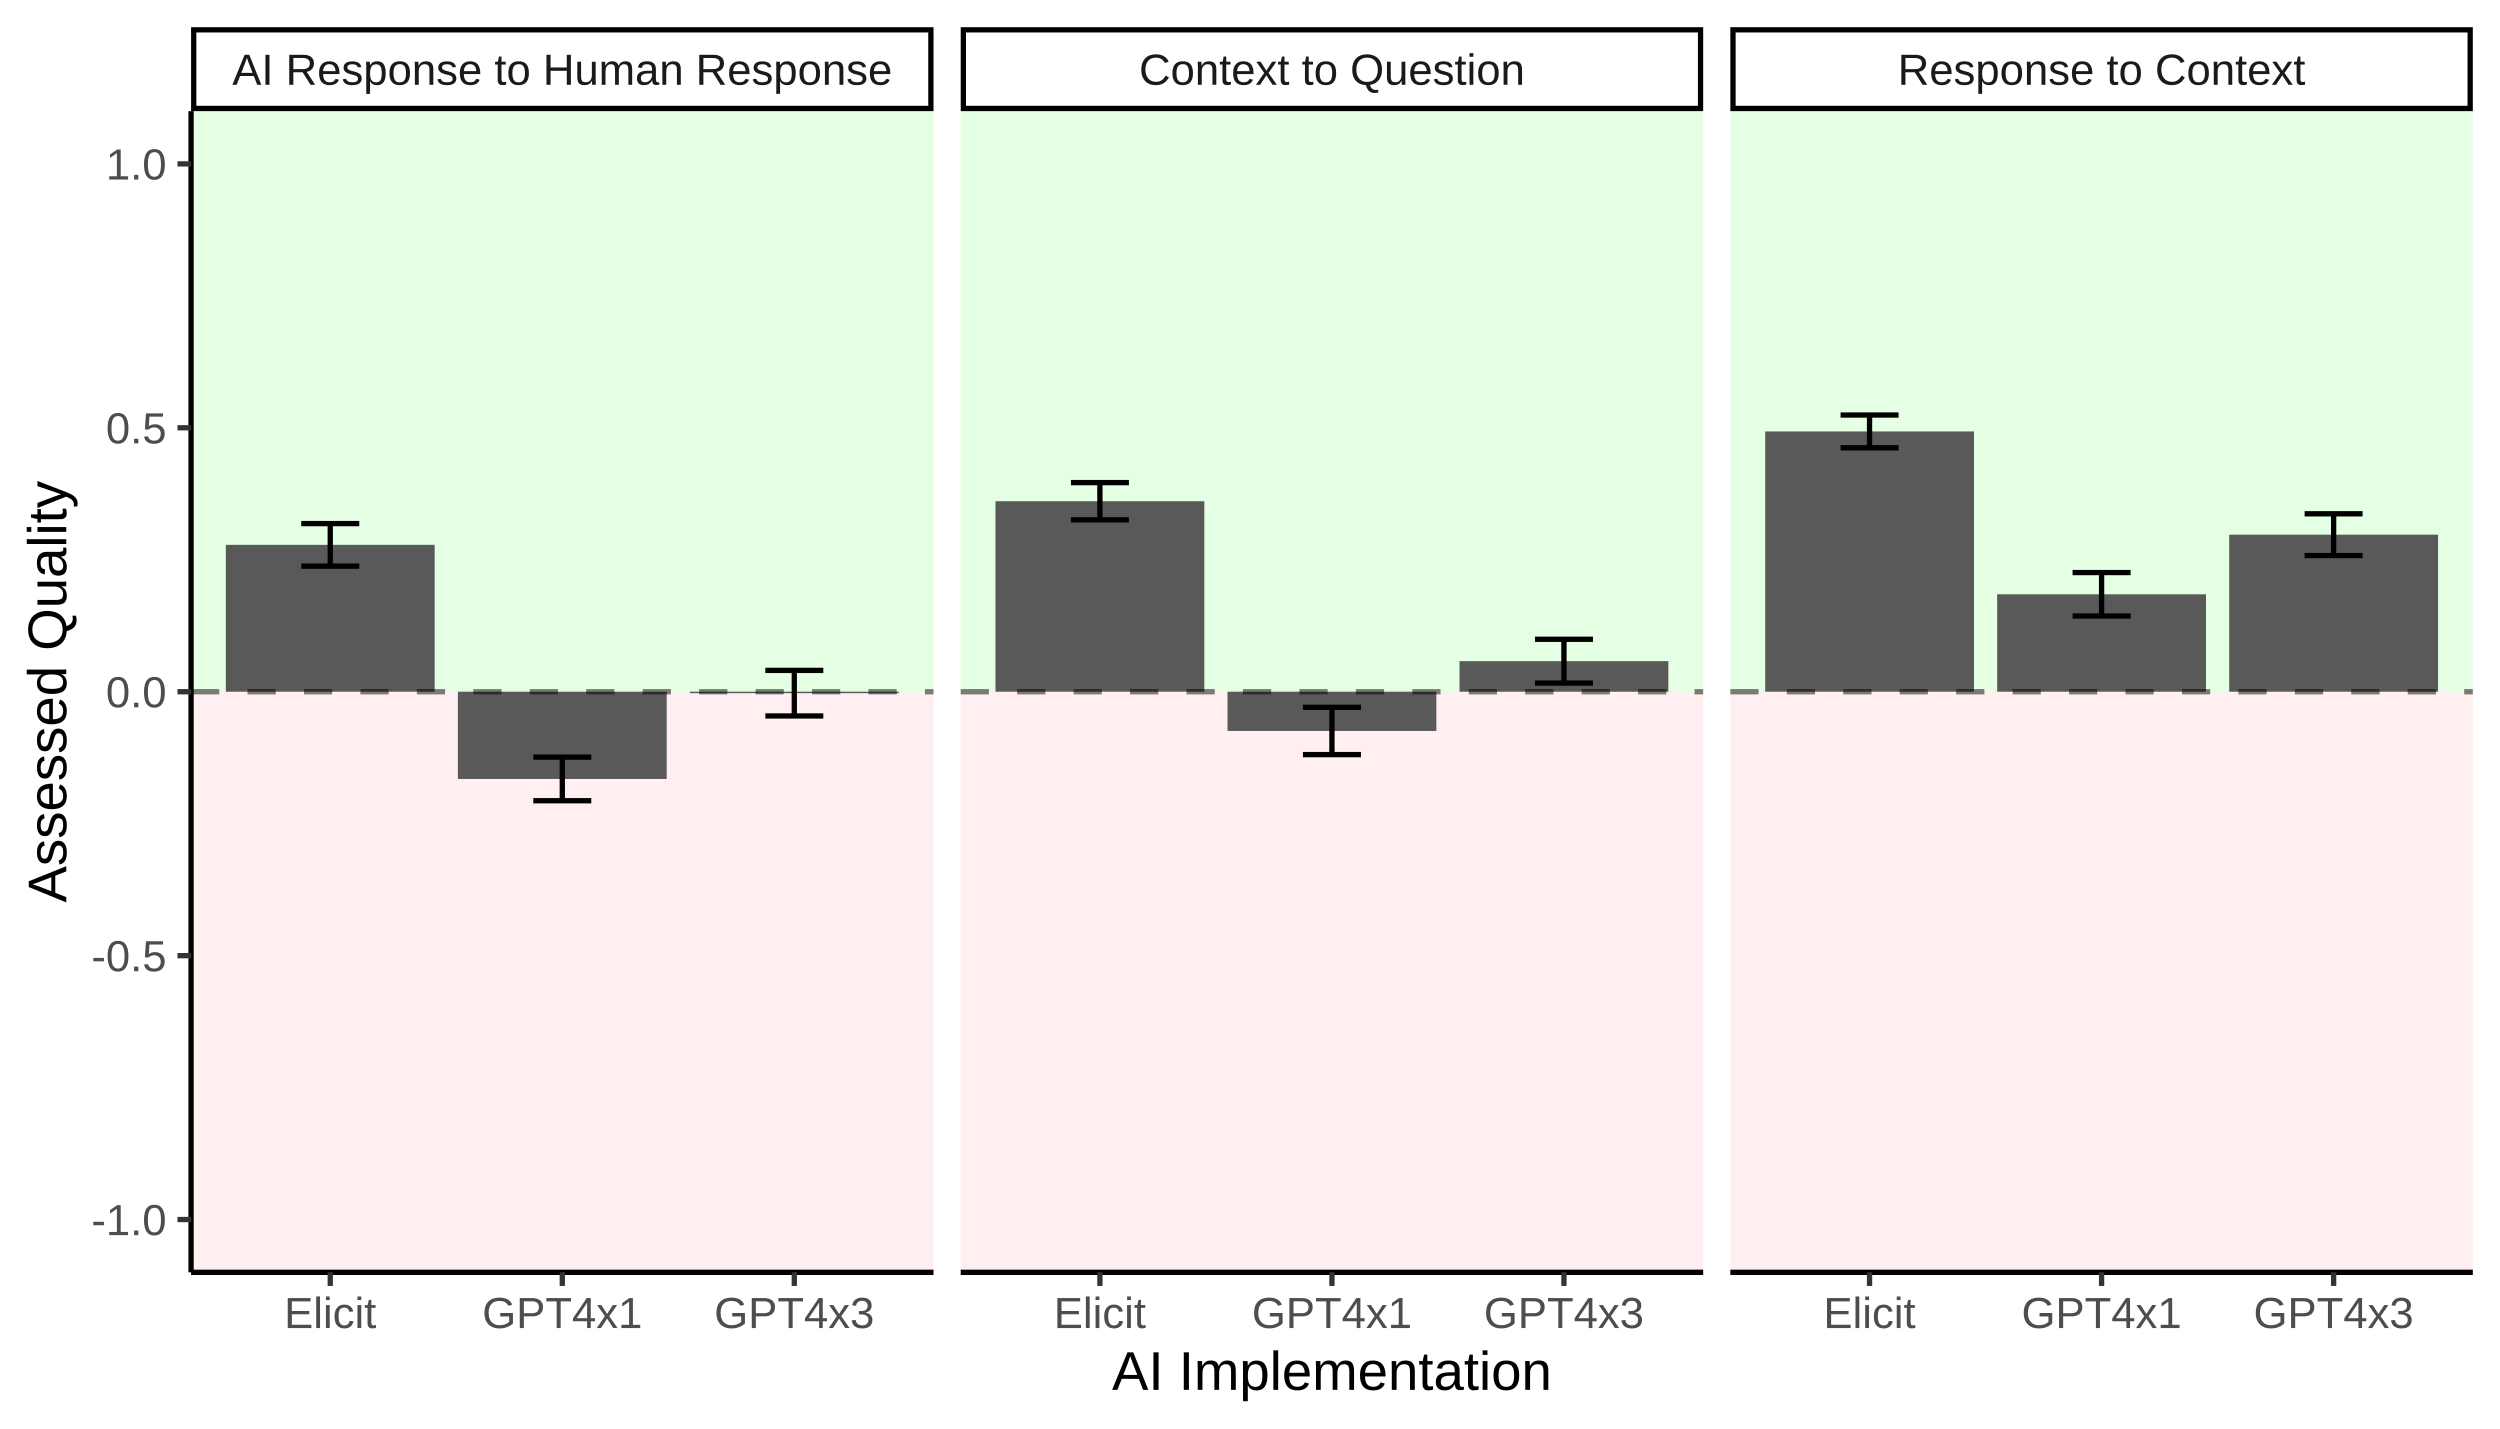
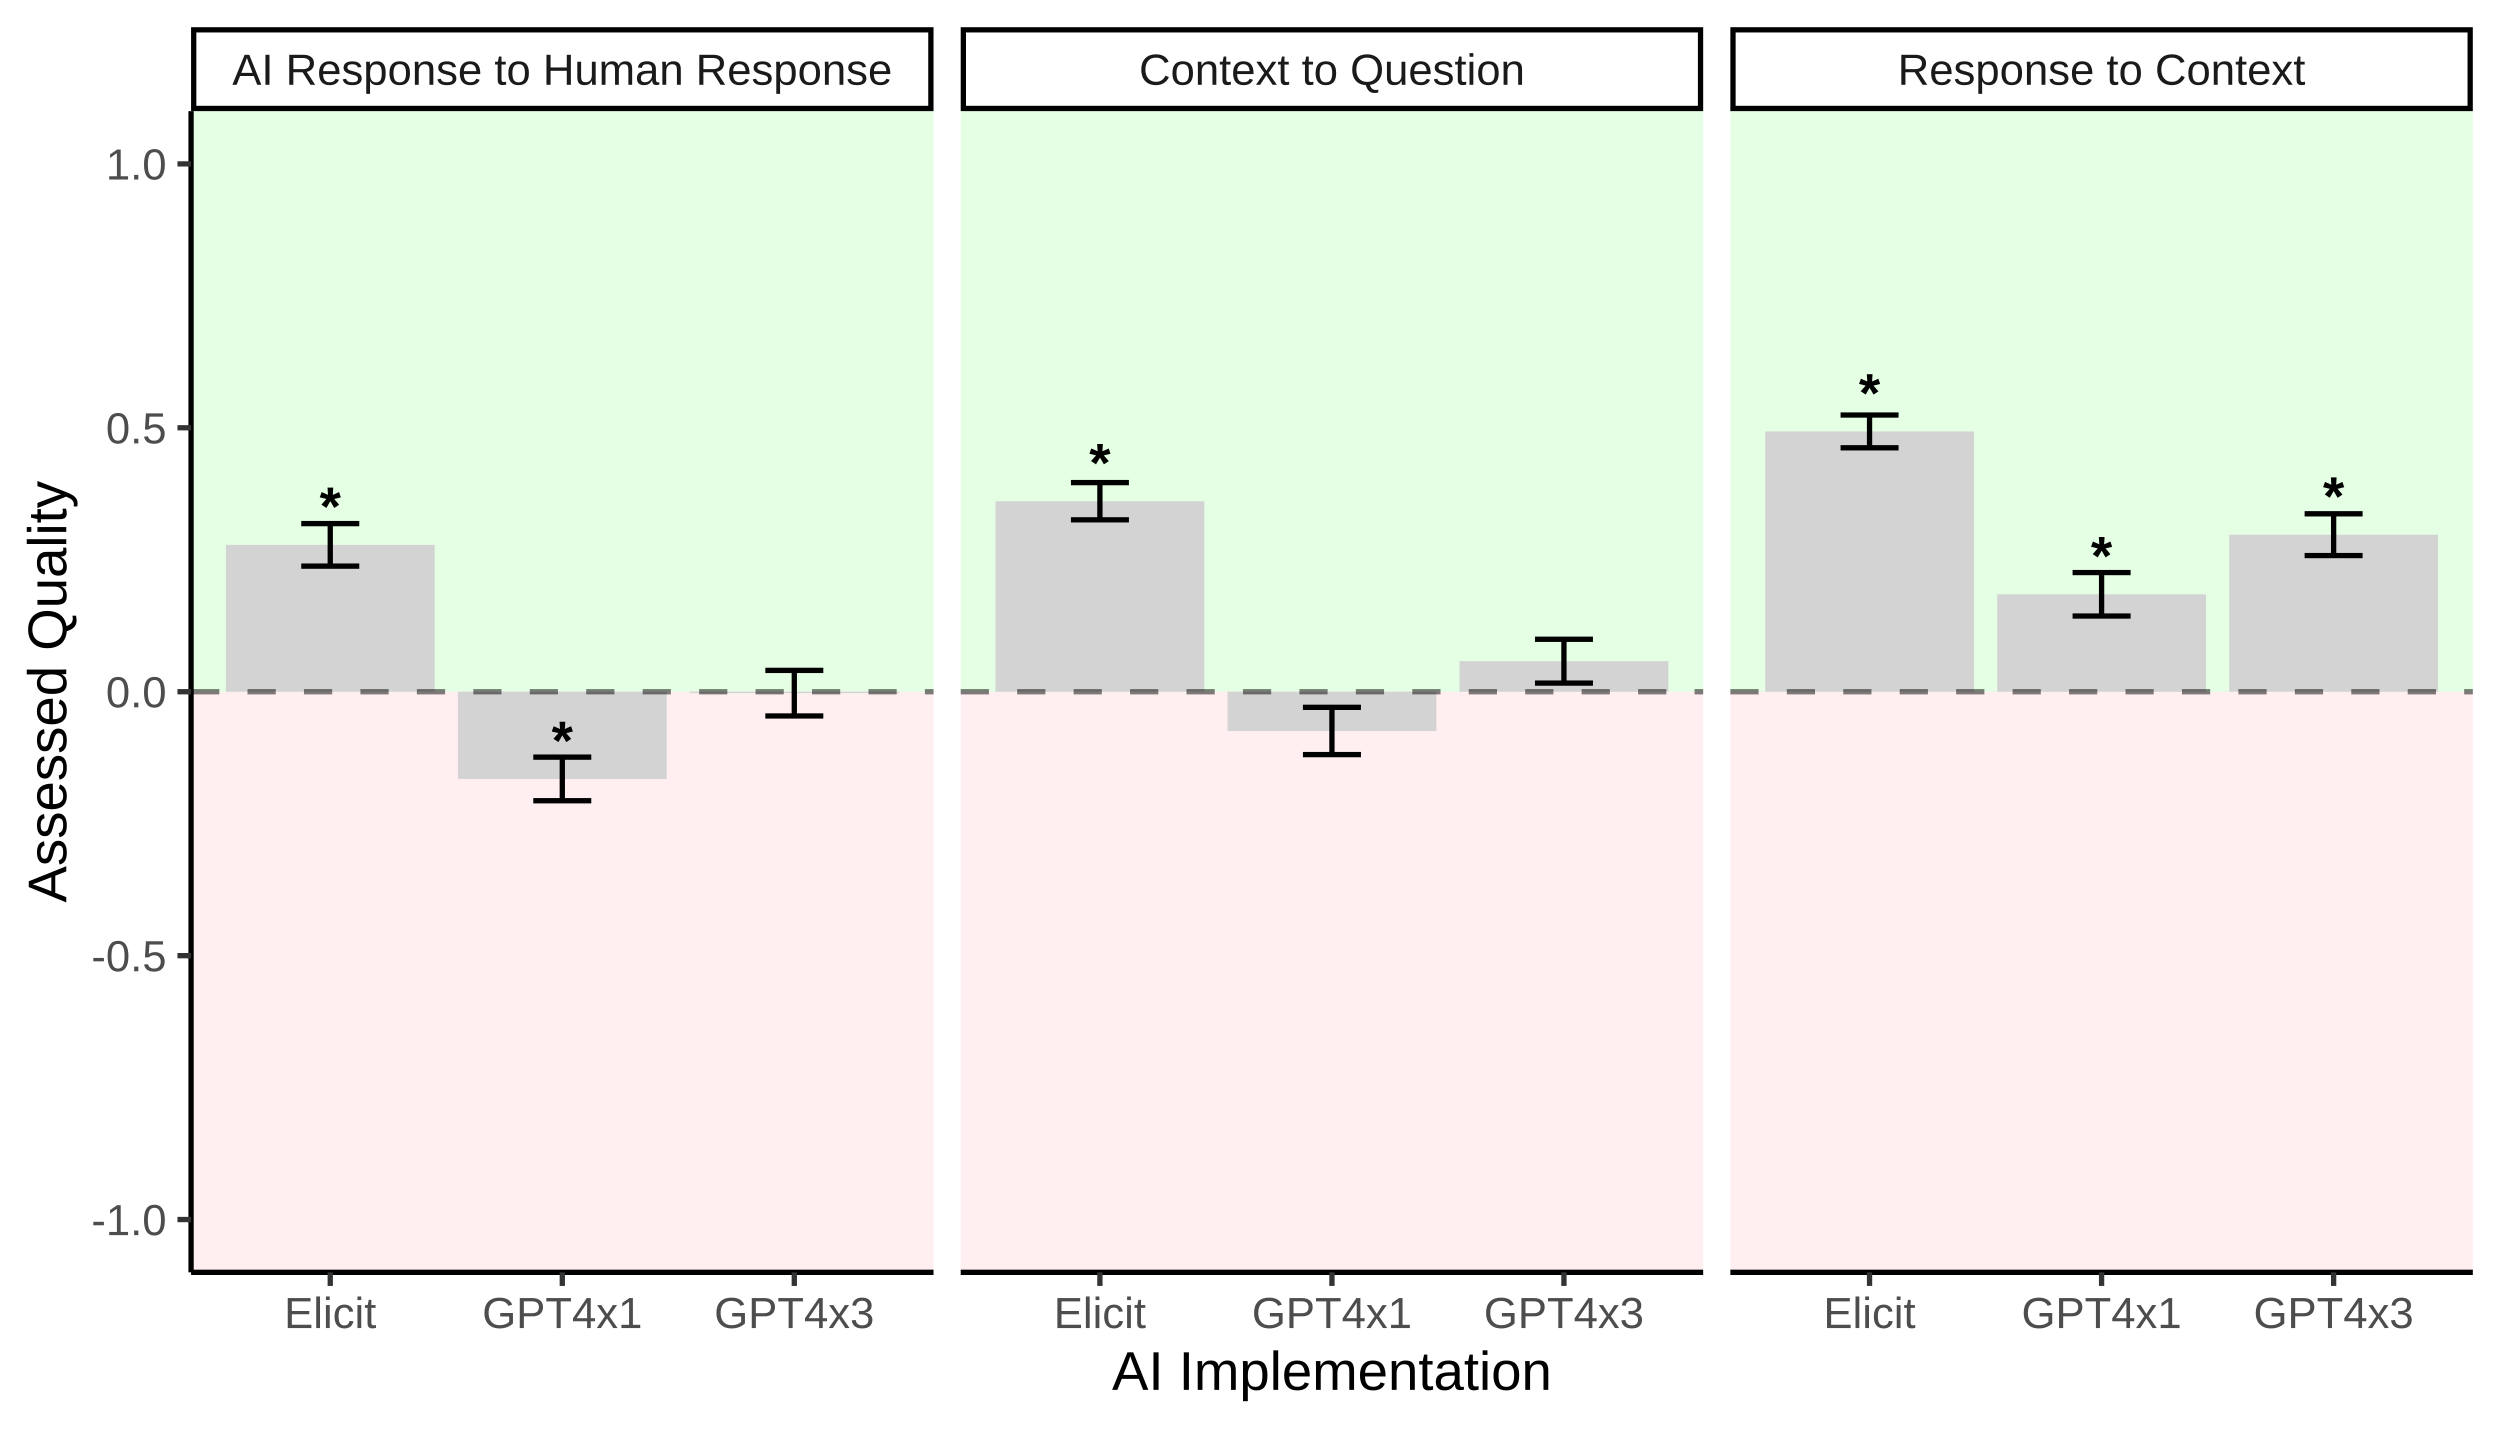
<svg xmlns="http://www.w3.org/2000/svg" class="svglite" width="504.00pt" height="288.00pt" viewBox="0 0 504.00 288.00">
  <defs>
    <style type="text/css">
    .svglite line, .svglite polyline, .svglite polygon, .svglite path, .svglite rect, .svglite circle {
      fill: none;
      stroke: #000000;
      stroke-linecap: round;
      stroke-linejoin: round;
      stroke-miterlimit: 10.00;
    }
    .svglite text {
      white-space: pre;
    }
  </style>
  </defs>
  <rect width="100%" height="100%" style="stroke: none; fill: #FFFFFF;" />
  <defs>
    <clipPath id="cpMC4wMHw1MDQuMDB8MC4wMHwyODguMDA=">
      <rect x="0.00" y="0.00" width="504.00" height="288.00" />
    </clipPath>
  </defs>
  <g clip-path="url(#cpMC4wMHw1MDQuMDB8MC4wMHwyODguMDA=)">
    <rect x="0.00" y="0.00" width="504.00" height="288.00" style="stroke-width: 1.07; stroke: #FFFFFF; fill: #FFFFFF;" />
  </g>
  <defs>
    <clipPath id="cpMzguNTJ8MTg4LjIwfDIyLjQwfDI1Ni41MA==">
      <rect x="38.52" y="22.40" width="149.68" height="234.11" />
    </clipPath>
  </defs>
  <g clip-path="url(#cpMzguNTJ8MTg4LjIwfDIyLjQwfDI1Ni41MA==)">
    <rect x="38.52" y="22.40" width="149.68" height="234.11" style="stroke-width: 1.07; stroke: none; fill: #FFFFFF;" />
    <rect x="38.52" y="139.45" width="149.68" height="117.05" style="stroke-width: 1.07; stroke: none; stroke-linecap: butt; stroke-linejoin: miter; fill: #FFC0CB; fill-opacity: 0.10;" />
    <rect x="38.52" y="139.45" width="149.68" height="117.05" style="stroke-width: 1.07; stroke: none; stroke-linecap: butt; stroke-linejoin: miter; fill: #FFC0CB; fill-opacity: 0.10;" />
    <rect x="38.52" y="139.45" width="149.68" height="117.05" style="stroke-width: 1.07; stroke: none; stroke-linecap: butt; stroke-linejoin: miter; fill: #FFC0CB; fill-opacity: 0.10;" />
    <rect x="38.52" y="22.40" width="149.68" height="117.05" style="stroke-width: 1.07; stroke: none; stroke-linecap: butt; stroke-linejoin: miter; fill: #98FB98; fill-opacity: 0.10;" />
    <rect x="38.52" y="22.40" width="149.68" height="117.05" style="stroke-width: 1.07; stroke: none; stroke-linecap: butt; stroke-linejoin: miter; fill: #98FB98; fill-opacity: 0.10;" />
    <rect x="38.52" y="22.40" width="149.68" height="117.05" style="stroke-width: 1.07; stroke: none; stroke-linecap: butt; stroke-linejoin: miter; fill: #98FB98; fill-opacity: 0.10;" />
-     <rect x="45.53" y="109.84" width="42.10" height="29.61" style="stroke-width: 1.07; stroke: none; stroke-linecap: butt; stroke-linejoin: miter; fill: #595959;" />
-     <rect x="92.31" y="139.45" width="42.10" height="17.59" style="stroke-width: 1.07; stroke: none; stroke-linecap: butt; stroke-linejoin: miter; fill: #595959;" />
-     <rect x="139.08" y="139.45" width="42.10" height="0.29" style="stroke-width: 1.07; stroke: none; stroke-linecap: butt; stroke-linejoin: miter; fill: #595959;" />
+     <rect x="45.53" y="109.84" width="42.10" height="29.61" style="stroke-width: 1.07; stroke: none; stroke-linecap: butt; stroke-linejoin: miter; fill: #D3D3D3;" />
+     <rect x="92.31" y="139.45" width="42.10" height="17.59" style="stroke-width: 1.07; stroke: none; stroke-linecap: butt; stroke-linejoin: miter; fill: #D3D3D3;" />
+     <rect x="139.08" y="139.45" width="42.10" height="0.29" style="stroke-width: 1.07; stroke: none; stroke-linecap: butt; stroke-linejoin: miter; fill: #D3D3D3;" />
    <polyline points="60.73,105.56 72.43,105.56 " style="stroke-width: 1.07; stroke-linecap: butt;" />
    <polyline points="66.58,105.56 66.58,114.13 " style="stroke-width: 1.07; stroke-linecap: butt;" />
    <polyline points="60.73,114.13 72.43,114.13 " style="stroke-width: 1.07; stroke-linecap: butt;" />
    <polyline points="107.51,152.64 119.20,152.64 " style="stroke-width: 1.07; stroke-linecap: butt;" />
    <polyline points="113.36,152.64 113.36,161.43 " style="stroke-width: 1.07; stroke-linecap: butt;" />
    <polyline points="107.51,161.43 119.20,161.43 " style="stroke-width: 1.07; stroke-linecap: butt;" />
    <polyline points="154.29,135.15 165.98,135.15 " style="stroke-width: 1.07; stroke-linecap: butt;" />
    <polyline points="160.13,135.15 160.13,144.34 " style="stroke-width: 1.07; stroke-linecap: butt;" />
    <polyline points="154.29,144.34 165.98,144.34 " style="stroke-width: 1.07; stroke-linecap: butt;" />
    <line x1="38.52" y1="139.45" x2="188.20" y2="139.45" style="stroke-width: 1.07; stroke: #000000; stroke-opacity: 0.50; stroke-dasharray: 5.69,5.69; stroke-linecap: butt;" />
+     <text x="66.58" y="105.89" text-anchor="middle" style="font-size: 11.04px; font-weight: bold; font-family: &quot;Arial&quot;;" textLength="4.29px" lengthAdjust="spacingAndGlyphs">*</text>
+     <text x="113.36" y="153.09" text-anchor="middle" style="font-size: 11.04px; font-weight: bold; font-family: &quot;Arial&quot;;" textLength="4.29px" lengthAdjust="spacingAndGlyphs">*</text>
  </g>
  <g clip-path="url(#cpMC4wMHw1MDQuMDB8MC4wMHwyODguMDA=)">
</g>
  <defs>
    <clipPath id="cpMTkzLjY4fDM0My4zNnwyMi40MHwyNTYuNTA=">
      <rect x="193.68" y="22.40" width="149.68" height="234.11" />
    </clipPath>
  </defs>
  <g clip-path="url(#cpMTkzLjY4fDM0My4zNnwyMi40MHwyNTYuNTA=)">
    <rect x="193.68" y="22.40" width="149.68" height="234.11" style="stroke-width: 1.07; stroke: none; fill: #FFFFFF;" />
    <rect x="193.68" y="139.45" width="149.68" height="117.05" style="stroke-width: 1.07; stroke: none; stroke-linecap: butt; stroke-linejoin: miter; fill: #FFC0CB; fill-opacity: 0.10;" />
    <rect x="193.68" y="139.45" width="149.68" height="117.05" style="stroke-width: 1.07; stroke: none; stroke-linecap: butt; stroke-linejoin: miter; fill: #FFC0CB; fill-opacity: 0.10;" />
    <rect x="193.68" y="139.45" width="149.68" height="117.05" style="stroke-width: 1.07; stroke: none; stroke-linecap: butt; stroke-linejoin: miter; fill: #FFC0CB; fill-opacity: 0.10;" />
    <rect x="193.68" y="22.40" width="149.68" height="117.05" style="stroke-width: 1.07; stroke: none; stroke-linecap: butt; stroke-linejoin: miter; fill: #98FB98; fill-opacity: 0.10;" />
    <rect x="193.68" y="22.40" width="149.68" height="117.05" style="stroke-width: 1.07; stroke: none; stroke-linecap: butt; stroke-linejoin: miter; fill: #98FB98; fill-opacity: 0.10;" />
    <rect x="193.68" y="22.40" width="149.68" height="117.05" style="stroke-width: 1.07; stroke: none; stroke-linecap: butt; stroke-linejoin: miter; fill: #98FB98; fill-opacity: 0.10;" />
-     <rect x="200.69" y="101.05" width="42.10" height="38.40" style="stroke-width: 1.07; stroke: none; stroke-linecap: butt; stroke-linejoin: miter; fill: #595959;" />
-     <rect x="247.47" y="139.45" width="42.10" height="7.91" style="stroke-width: 1.07; stroke: none; stroke-linecap: butt; stroke-linejoin: miter; fill: #595959;" />
-     <rect x="294.24" y="133.29" width="42.10" height="6.16" style="stroke-width: 1.07; stroke: none; stroke-linecap: butt; stroke-linejoin: miter; fill: #595959;" />
+     <rect x="200.69" y="101.05" width="42.10" height="38.40" style="stroke-width: 1.07; stroke: none; stroke-linecap: butt; stroke-linejoin: miter; fill: #D3D3D3;" />
+     <rect x="247.47" y="139.45" width="42.10" height="7.91" style="stroke-width: 1.07; stroke: none; stroke-linecap: butt; stroke-linejoin: miter; fill: #D3D3D3;" />
+     <rect x="294.24" y="133.29" width="42.10" height="6.16" style="stroke-width: 1.07; stroke: none; stroke-linecap: butt; stroke-linejoin: miter; fill: #D3D3D3;" />
    <polyline points="215.90,97.29 227.59,97.29 " style="stroke-width: 1.07; stroke-linecap: butt;" />
    <polyline points="221.74,97.29 221.74,104.80 " style="stroke-width: 1.07; stroke-linecap: butt;" />
    <polyline points="215.90,104.80 227.59,104.80 " style="stroke-width: 1.07; stroke-linecap: butt;" />
    <polyline points="262.67,142.60 274.37,142.60 " style="stroke-width: 1.07; stroke-linecap: butt;" />
    <polyline points="268.52,142.60 268.52,152.13 " style="stroke-width: 1.07; stroke-linecap: butt;" />
    <polyline points="262.67,152.13 274.37,152.13 " style="stroke-width: 1.07; stroke-linecap: butt;" />
    <polyline points="309.45,128.88 321.14,128.88 " style="stroke-width: 1.07; stroke-linecap: butt;" />
    <polyline points="315.29,128.88 315.29,137.71 " style="stroke-width: 1.07; stroke-linecap: butt;" />
    <polyline points="309.45,137.71 321.14,137.71 " style="stroke-width: 1.07; stroke-linecap: butt;" />
    <line x1="193.68" y1="139.45" x2="343.36" y2="139.45" style="stroke-width: 1.07; stroke: #000000; stroke-opacity: 0.50; stroke-dasharray: 5.69,5.69; stroke-linecap: butt;" />
+     <text x="221.74" y="97.10" text-anchor="middle" style="font-size: 11.04px; font-weight: bold; font-family: &quot;Arial&quot;;" textLength="4.29px" lengthAdjust="spacingAndGlyphs">*</text>
  </g>
  <g clip-path="url(#cpMC4wMHw1MDQuMDB8MC4wMHwyODguMDA=)">
</g>
  <defs>
    <clipPath id="cpMzQ4Ljg0fDQ5OC41MnwyMi40MHwyNTYuNTA=">
      <rect x="348.84" y="22.40" width="149.68" height="234.11" />
    </clipPath>
  </defs>
  <g clip-path="url(#cpMzQ4Ljg0fDQ5OC41MnwyMi40MHwyNTYuNTA=)">
    <rect x="348.84" y="22.40" width="149.68" height="234.11" style="stroke-width: 1.07; stroke: none; fill: #FFFFFF;" />
    <rect x="348.84" y="139.45" width="149.68" height="117.05" style="stroke-width: 1.07; stroke: none; stroke-linecap: butt; stroke-linejoin: miter; fill: #FFC0CB; fill-opacity: 0.10;" />
    <rect x="348.84" y="139.45" width="149.68" height="117.05" style="stroke-width: 1.07; stroke: none; stroke-linecap: butt; stroke-linejoin: miter; fill: #FFC0CB; fill-opacity: 0.10;" />
    <rect x="348.84" y="139.45" width="149.68" height="117.05" style="stroke-width: 1.07; stroke: none; stroke-linecap: butt; stroke-linejoin: miter; fill: #FFC0CB; fill-opacity: 0.10;" />
    <rect x="348.84" y="22.40" width="149.68" height="117.05" style="stroke-width: 1.07; stroke: none; stroke-linecap: butt; stroke-linejoin: miter; fill: #98FB98; fill-opacity: 0.10;" />
    <rect x="348.84" y="22.40" width="149.68" height="117.05" style="stroke-width: 1.07; stroke: none; stroke-linecap: butt; stroke-linejoin: miter; fill: #98FB98; fill-opacity: 0.10;" />
    <rect x="348.84" y="22.40" width="149.68" height="117.05" style="stroke-width: 1.07; stroke: none; stroke-linecap: butt; stroke-linejoin: miter; fill: #98FB98; fill-opacity: 0.10;" />
-     <rect x="355.86" y="86.98" width="42.10" height="52.47" style="stroke-width: 1.07; stroke: none; stroke-linecap: butt; stroke-linejoin: miter; fill: #595959;" />
-     <rect x="402.63" y="119.81" width="42.10" height="19.64" style="stroke-width: 1.07; stroke: none; stroke-linecap: butt; stroke-linejoin: miter; fill: #595959;" />
-     <rect x="449.41" y="107.79" width="42.10" height="31.66" style="stroke-width: 1.07; stroke: none; stroke-linecap: butt; stroke-linejoin: miter; fill: #595959;" />
+     <rect x="355.86" y="86.98" width="42.10" height="52.47" style="stroke-width: 1.07; stroke: none; stroke-linecap: butt; stroke-linejoin: miter; fill: #D3D3D3;" />
+     <rect x="402.63" y="119.81" width="42.10" height="19.64" style="stroke-width: 1.07; stroke: none; stroke-linecap: butt; stroke-linejoin: miter; fill: #D3D3D3;" />
+     <rect x="449.41" y="107.79" width="42.10" height="31.66" style="stroke-width: 1.07; stroke: none; stroke-linecap: butt; stroke-linejoin: miter; fill: #D3D3D3;" />
    <polyline points="371.06,83.67 382.75,83.67 " style="stroke-width: 1.07; stroke-linecap: butt;" />
    <polyline points="376.90,83.67 376.90,90.28 " style="stroke-width: 1.07; stroke-linecap: butt;" />
    <polyline points="371.06,90.28 382.75,90.28 " style="stroke-width: 1.07; stroke-linecap: butt;" />
    <polyline points="417.83,115.43 429.53,115.43 " style="stroke-width: 1.07; stroke-linecap: butt;" />
    <polyline points="423.68,115.43 423.68,124.19 " style="stroke-width: 1.07; stroke-linecap: butt;" />
    <polyline points="417.83,124.19 429.53,124.19 " style="stroke-width: 1.07; stroke-linecap: butt;" />
    <polyline points="464.61,103.58 476.30,103.58 " style="stroke-width: 1.07; stroke-linecap: butt;" />
    <polyline points="470.46,103.58 470.46,112.00 " style="stroke-width: 1.07; stroke-linecap: butt;" />
    <polyline points="464.61,112.00 476.30,112.00 " style="stroke-width: 1.07; stroke-linecap: butt;" />
    <line x1="348.84" y1="139.45" x2="498.52" y2="139.45" style="stroke-width: 1.07; stroke: #000000; stroke-opacity: 0.50; stroke-dasharray: 5.69,5.69; stroke-linecap: butt;" />
+     <text x="376.90" y="83.03" text-anchor="middle" style="font-size: 11.04px; font-weight: bold; font-family: &quot;Arial&quot;;" textLength="4.29px" lengthAdjust="spacingAndGlyphs">*</text>
+     <text x="423.68" y="115.86" text-anchor="middle" style="font-size: 11.04px; font-weight: bold; font-family: &quot;Arial&quot;;" textLength="4.29px" lengthAdjust="spacingAndGlyphs">*</text>
+     <text x="470.46" y="103.84" text-anchor="middle" style="font-size: 11.04px; font-weight: bold; font-family: &quot;Arial&quot;;" textLength="4.29px" lengthAdjust="spacingAndGlyphs">*</text>
  </g>
  <g clip-path="url(#cpMC4wMHw1MDQuMDB8MC4wMHwyODguMDA=)">
</g>
  <defs>
    <clipPath id="cpMzguNTJ8MTg4LjIwfDUuNDh8MjIuNDA=">
      <rect x="38.52" y="5.48" width="149.68" height="16.92" />
    </clipPath>
  </defs>
  <g clip-path="url(#cpMzguNTJ8MTg4LjIwfDUuNDh8MjIuNDA=)">
    <rect x="38.52" y="5.48" width="149.68" height="16.92" style="stroke-width: 2.13; fill: #FFFFFF;" />
    <text x="113.36" y="17.09" text-anchor="middle" style="font-size: 8.80px;fill: #1A1A1A; font-family: &quot;Arial&quot;;" textLength="133.08px" lengthAdjust="spacingAndGlyphs">AI Response to Human Response</text>
  </g>
  <g clip-path="url(#cpMC4wMHw1MDQuMDB8MC4wMHwyODguMDA=)">
</g>
  <defs>
    <clipPath id="cpMTkzLjY4fDM0My4zNnw1LjQ4fDIyLjQw">
      <rect x="193.68" y="5.48" width="149.68" height="16.92" />
    </clipPath>
  </defs>
  <g clip-path="url(#cpMTkzLjY4fDM0My4zNnw1LjQ4fDIyLjQw)">
    <rect x="193.68" y="5.48" width="149.68" height="16.92" style="stroke-width: 2.13; fill: #FFFFFF;" />
    <text x="268.52" y="17.09" text-anchor="middle" style="font-size: 8.80px;fill: #1A1A1A; font-family: &quot;Arial&quot;;" textLength="77.80px" lengthAdjust="spacingAndGlyphs">Context to Question</text>
  </g>
  <g clip-path="url(#cpMC4wMHw1MDQuMDB8MC4wMHwyODguMDA=)">
</g>
  <defs>
    <clipPath id="cpMzQ4Ljg0fDQ5OC41Mnw1LjQ4fDIyLjQw">
      <rect x="348.84" y="5.48" width="149.68" height="16.92" />
    </clipPath>
  </defs>
  <g clip-path="url(#cpMzQ4Ljg0fDQ5OC41Mnw1LjQ4fDIyLjQw)">
    <rect x="348.84" y="5.48" width="149.68" height="16.92" style="stroke-width: 2.13; fill: #FFFFFF;" />
    <text x="423.68" y="17.09" text-anchor="middle" style="font-size: 8.80px;fill: #1A1A1A; font-family: &quot;Arial&quot;;" textLength="82.20px" lengthAdjust="spacingAndGlyphs">Response to Context</text>
  </g>
  <g clip-path="url(#cpMC4wMHw1MDQuMDB8MC4wMHwyODguMDA=)">
    <polyline points="38.52,256.50 188.20,256.50 " style="stroke-width: 1.07; stroke-linecap: butt;" />
    <polyline points="66.58,259.24 66.58,256.50 " style="stroke-width: 1.07; stroke: #333333; stroke-linecap: butt;" />
    <polyline points="113.36,259.24 113.36,256.50 " style="stroke-width: 1.07; stroke: #333333; stroke-linecap: butt;" />
    <polyline points="160.13,259.24 160.13,256.50 " style="stroke-width: 1.07; stroke: #333333; stroke-linecap: butt;" />
    <text x="66.58" y="267.74" text-anchor="middle" style="font-size: 8.80px;fill: #4D4D4D; font-family: &quot;Arial&quot;;" textLength="18.57px" lengthAdjust="spacingAndGlyphs">Elicit</text>
    <text x="113.36" y="267.74" text-anchor="middle" style="font-size: 8.80px;fill: #4D4D4D; font-family: &quot;Arial&quot;;" textLength="32.28px" lengthAdjust="spacingAndGlyphs">GPT4x1</text>
    <text x="160.13" y="267.74" text-anchor="middle" style="font-size: 8.80px;fill: #4D4D4D; font-family: &quot;Arial&quot;;" textLength="32.28px" lengthAdjust="spacingAndGlyphs">GPT4x3</text>
    <polyline points="193.68,256.50 343.36,256.50 " style="stroke-width: 1.07; stroke-linecap: butt;" />
    <polyline points="221.74,259.24 221.74,256.50 " style="stroke-width: 1.07; stroke: #333333; stroke-linecap: butt;" />
    <polyline points="268.52,259.24 268.52,256.50 " style="stroke-width: 1.07; stroke: #333333; stroke-linecap: butt;" />
    <polyline points="315.29,259.24 315.29,256.50 " style="stroke-width: 1.07; stroke: #333333; stroke-linecap: butt;" />
    <text x="221.74" y="267.74" text-anchor="middle" style="font-size: 8.80px;fill: #4D4D4D; font-family: &quot;Arial&quot;;" textLength="18.57px" lengthAdjust="spacingAndGlyphs">Elicit</text>
    <text x="268.52" y="267.74" text-anchor="middle" style="font-size: 8.80px;fill: #4D4D4D; font-family: &quot;Arial&quot;;" textLength="32.28px" lengthAdjust="spacingAndGlyphs">GPT4x1</text>
    <text x="315.29" y="267.74" text-anchor="middle" style="font-size: 8.80px;fill: #4D4D4D; font-family: &quot;Arial&quot;;" textLength="32.28px" lengthAdjust="spacingAndGlyphs">GPT4x3</text>
    <polyline points="348.84,256.50 498.52,256.50 " style="stroke-width: 1.07; stroke-linecap: butt;" />
    <polyline points="376.90,259.24 376.90,256.50 " style="stroke-width: 1.07; stroke: #333333; stroke-linecap: butt;" />
    <polyline points="423.68,259.24 423.68,256.50 " style="stroke-width: 1.07; stroke: #333333; stroke-linecap: butt;" />
    <polyline points="470.46,259.24 470.46,256.50 " style="stroke-width: 1.07; stroke: #333333; stroke-linecap: butt;" />
    <text x="376.90" y="267.74" text-anchor="middle" style="font-size: 8.80px;fill: #4D4D4D; font-family: &quot;Arial&quot;;" textLength="18.57px" lengthAdjust="spacingAndGlyphs">Elicit</text>
    <text x="423.68" y="267.74" text-anchor="middle" style="font-size: 8.80px;fill: #4D4D4D; font-family: &quot;Arial&quot;;" textLength="32.28px" lengthAdjust="spacingAndGlyphs">GPT4x1</text>
    <text x="470.46" y="267.74" text-anchor="middle" style="font-size: 8.80px;fill: #4D4D4D; font-family: &quot;Arial&quot;;" textLength="32.28px" lengthAdjust="spacingAndGlyphs">GPT4x3</text>
    <polyline points="38.52,256.50 38.52,22.40 " style="stroke-width: 1.07; stroke-linecap: butt;" />
    <text x="33.58" y="249.01" text-anchor="end" style="font-size: 8.80px;fill: #4D4D4D; font-family: &quot;Arial&quot;;" textLength="15.17px" lengthAdjust="spacingAndGlyphs">-1.0</text>
    <text x="33.58" y="195.81" text-anchor="end" style="font-size: 8.80px;fill: #4D4D4D; font-family: &quot;Arial&quot;;" textLength="15.17px" lengthAdjust="spacingAndGlyphs">-0.5</text>
    <text x="33.58" y="142.60" text-anchor="end" style="font-size: 8.80px;fill: #4D4D4D; font-family: &quot;Arial&quot;;" textLength="12.24px" lengthAdjust="spacingAndGlyphs">0.0</text>
    <text x="33.58" y="89.39" text-anchor="end" style="font-size: 8.80px;fill: #4D4D4D; font-family: &quot;Arial&quot;;" textLength="12.24px" lengthAdjust="spacingAndGlyphs">0.5</text>
    <text x="33.58" y="36.19" text-anchor="end" style="font-size: 8.80px;fill: #4D4D4D; font-family: &quot;Arial&quot;;" textLength="12.24px" lengthAdjust="spacingAndGlyphs">1.0</text>
    <polyline points="35.78,245.86 38.52,245.86 " style="stroke-width: 1.07; stroke: #333333; stroke-linecap: butt;" />
    <polyline points="35.78,192.66 38.52,192.66 " style="stroke-width: 1.07; stroke: #333333; stroke-linecap: butt;" />
    <polyline points="35.78,139.45 38.52,139.45 " style="stroke-width: 1.07; stroke: #333333; stroke-linecap: butt;" />
    <polyline points="35.78,86.24 38.52,86.24 " style="stroke-width: 1.07; stroke: #333333; stroke-linecap: butt;" />
    <polyline points="35.78,33.04 38.52,33.04 " style="stroke-width: 1.07; stroke: #333333; stroke-linecap: butt;" />
    <text x="268.52" y="280.20" text-anchor="middle" style="font-size: 11.00px; font-family: &quot;Arial&quot;;" textLength="88.69px" lengthAdjust="spacingAndGlyphs">AI Implementation</text>
    <text transform="translate(13.36,139.45) rotate(-90)" text-anchor="middle" style="font-size: 11.00px; font-family: &quot;Arial&quot;;" textLength="85.00px" lengthAdjust="spacingAndGlyphs">Assessed Quality</text>
  </g>
</svg>
